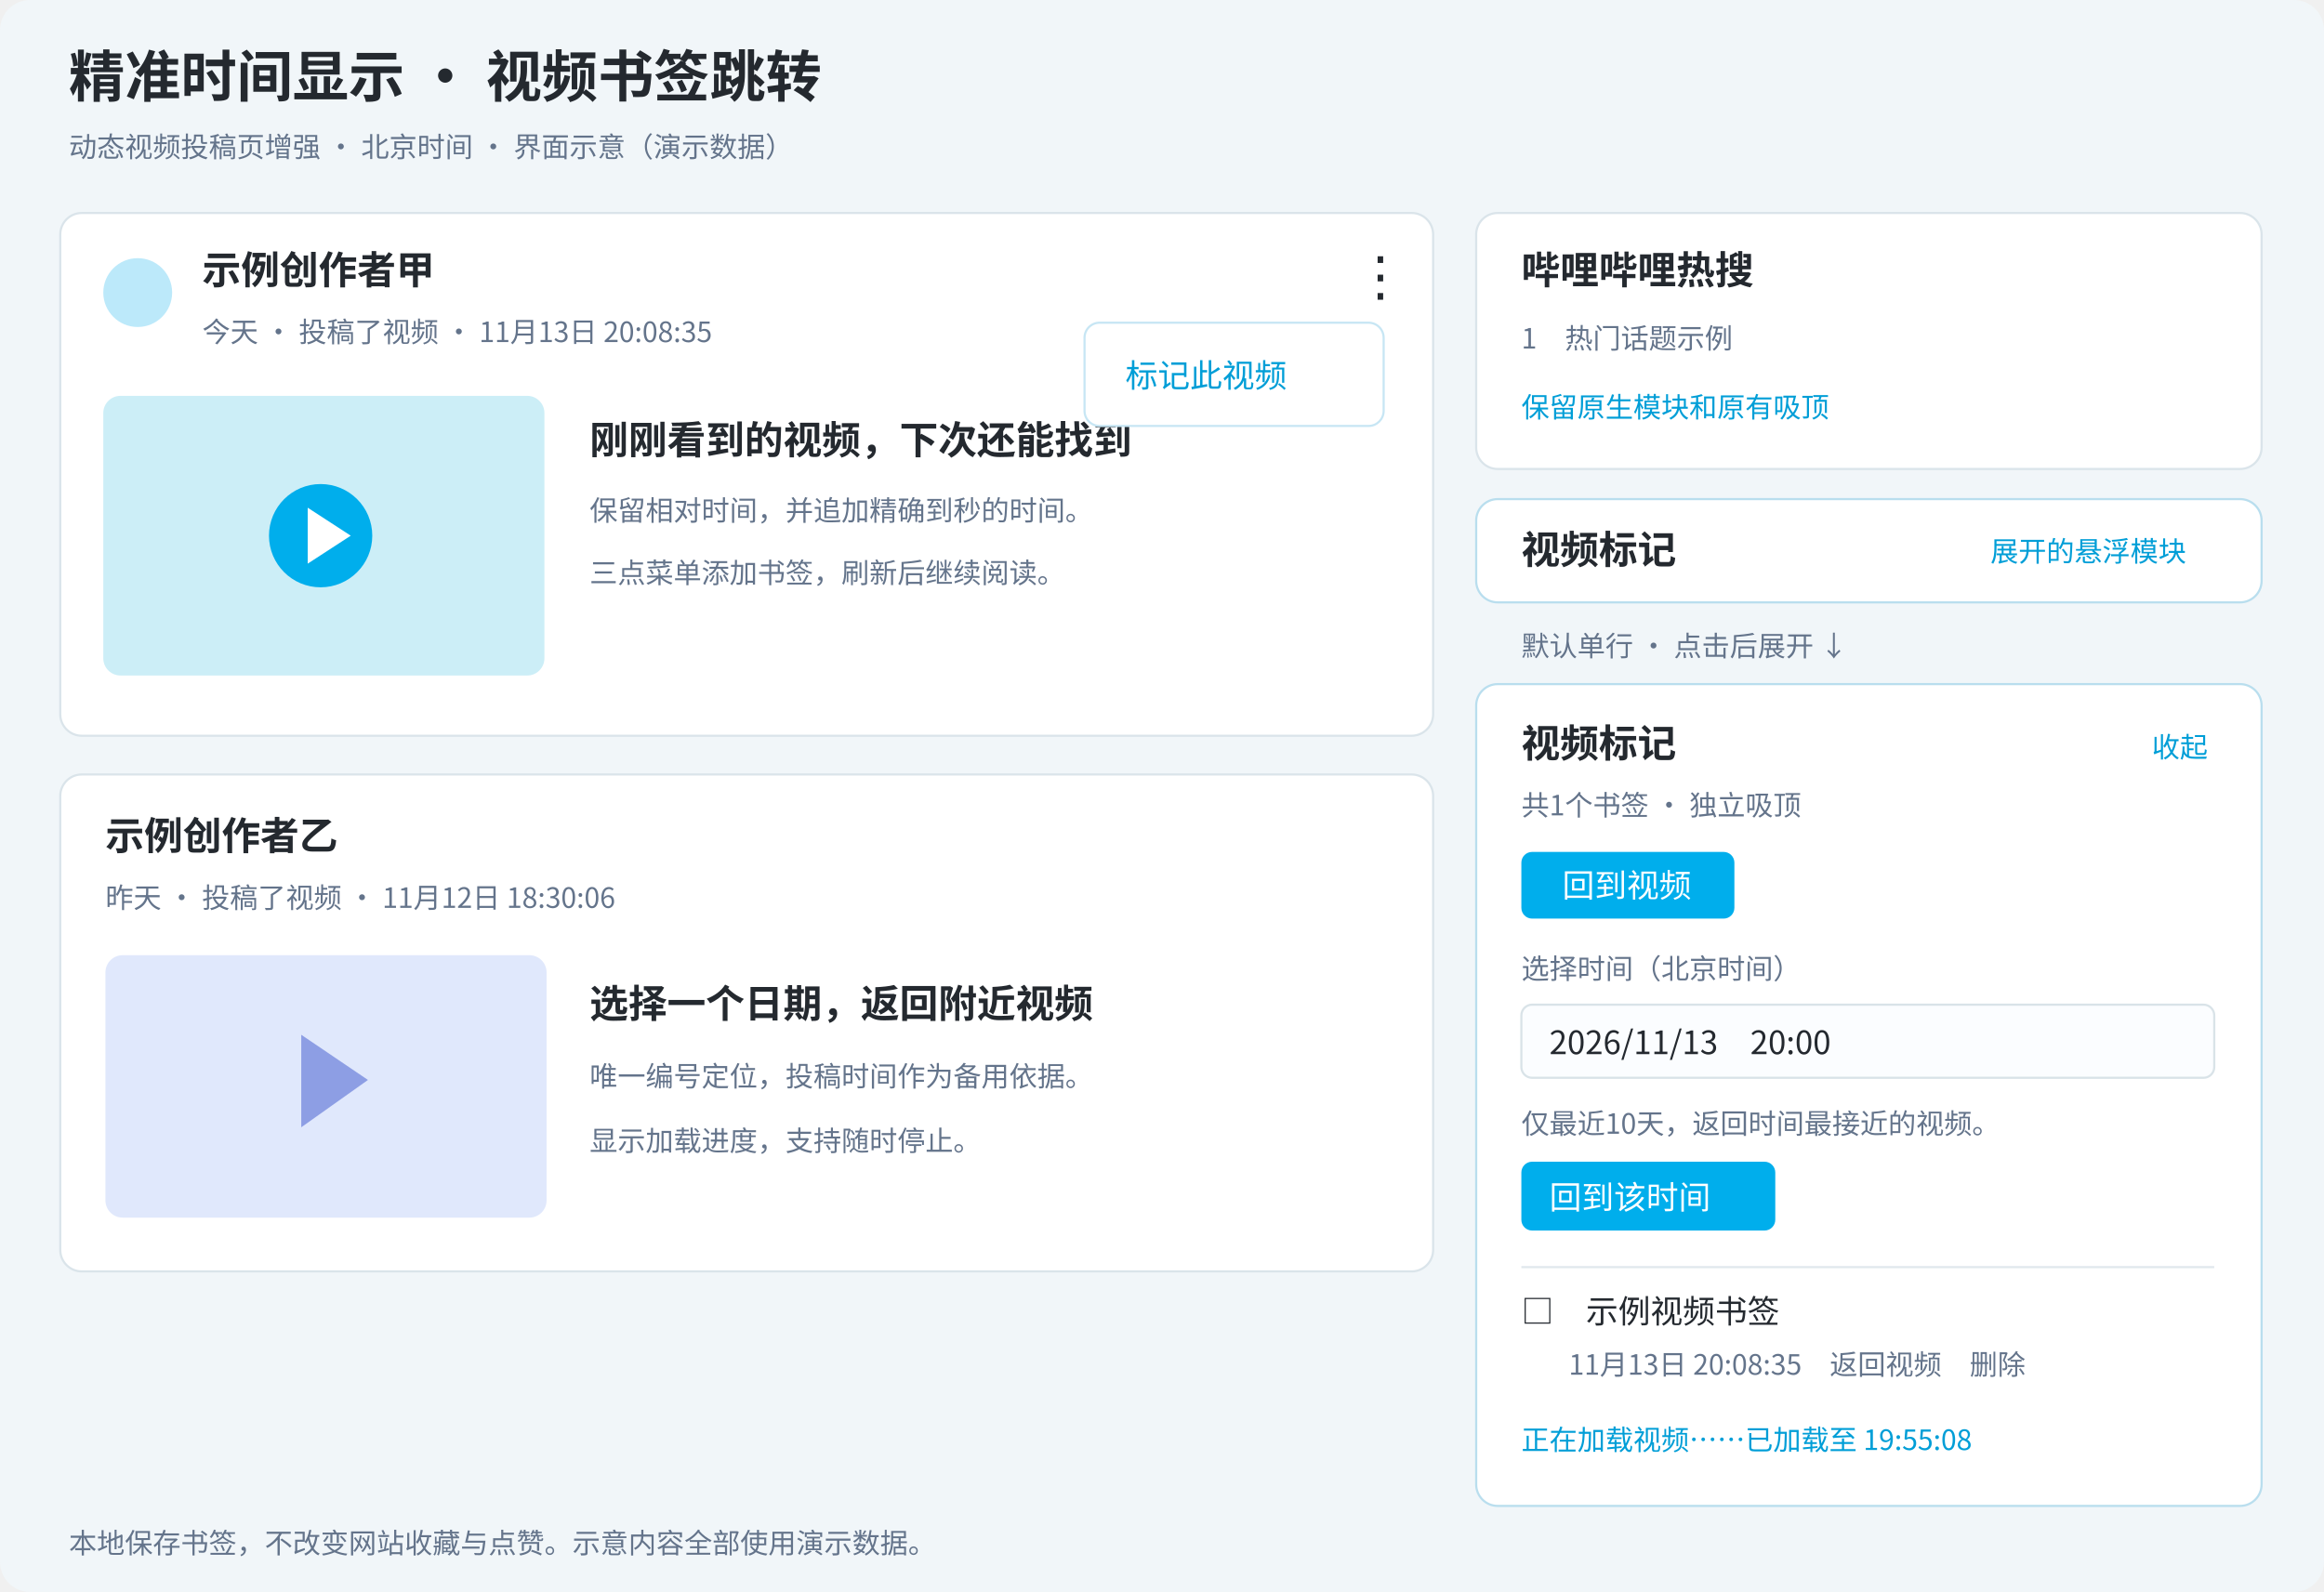
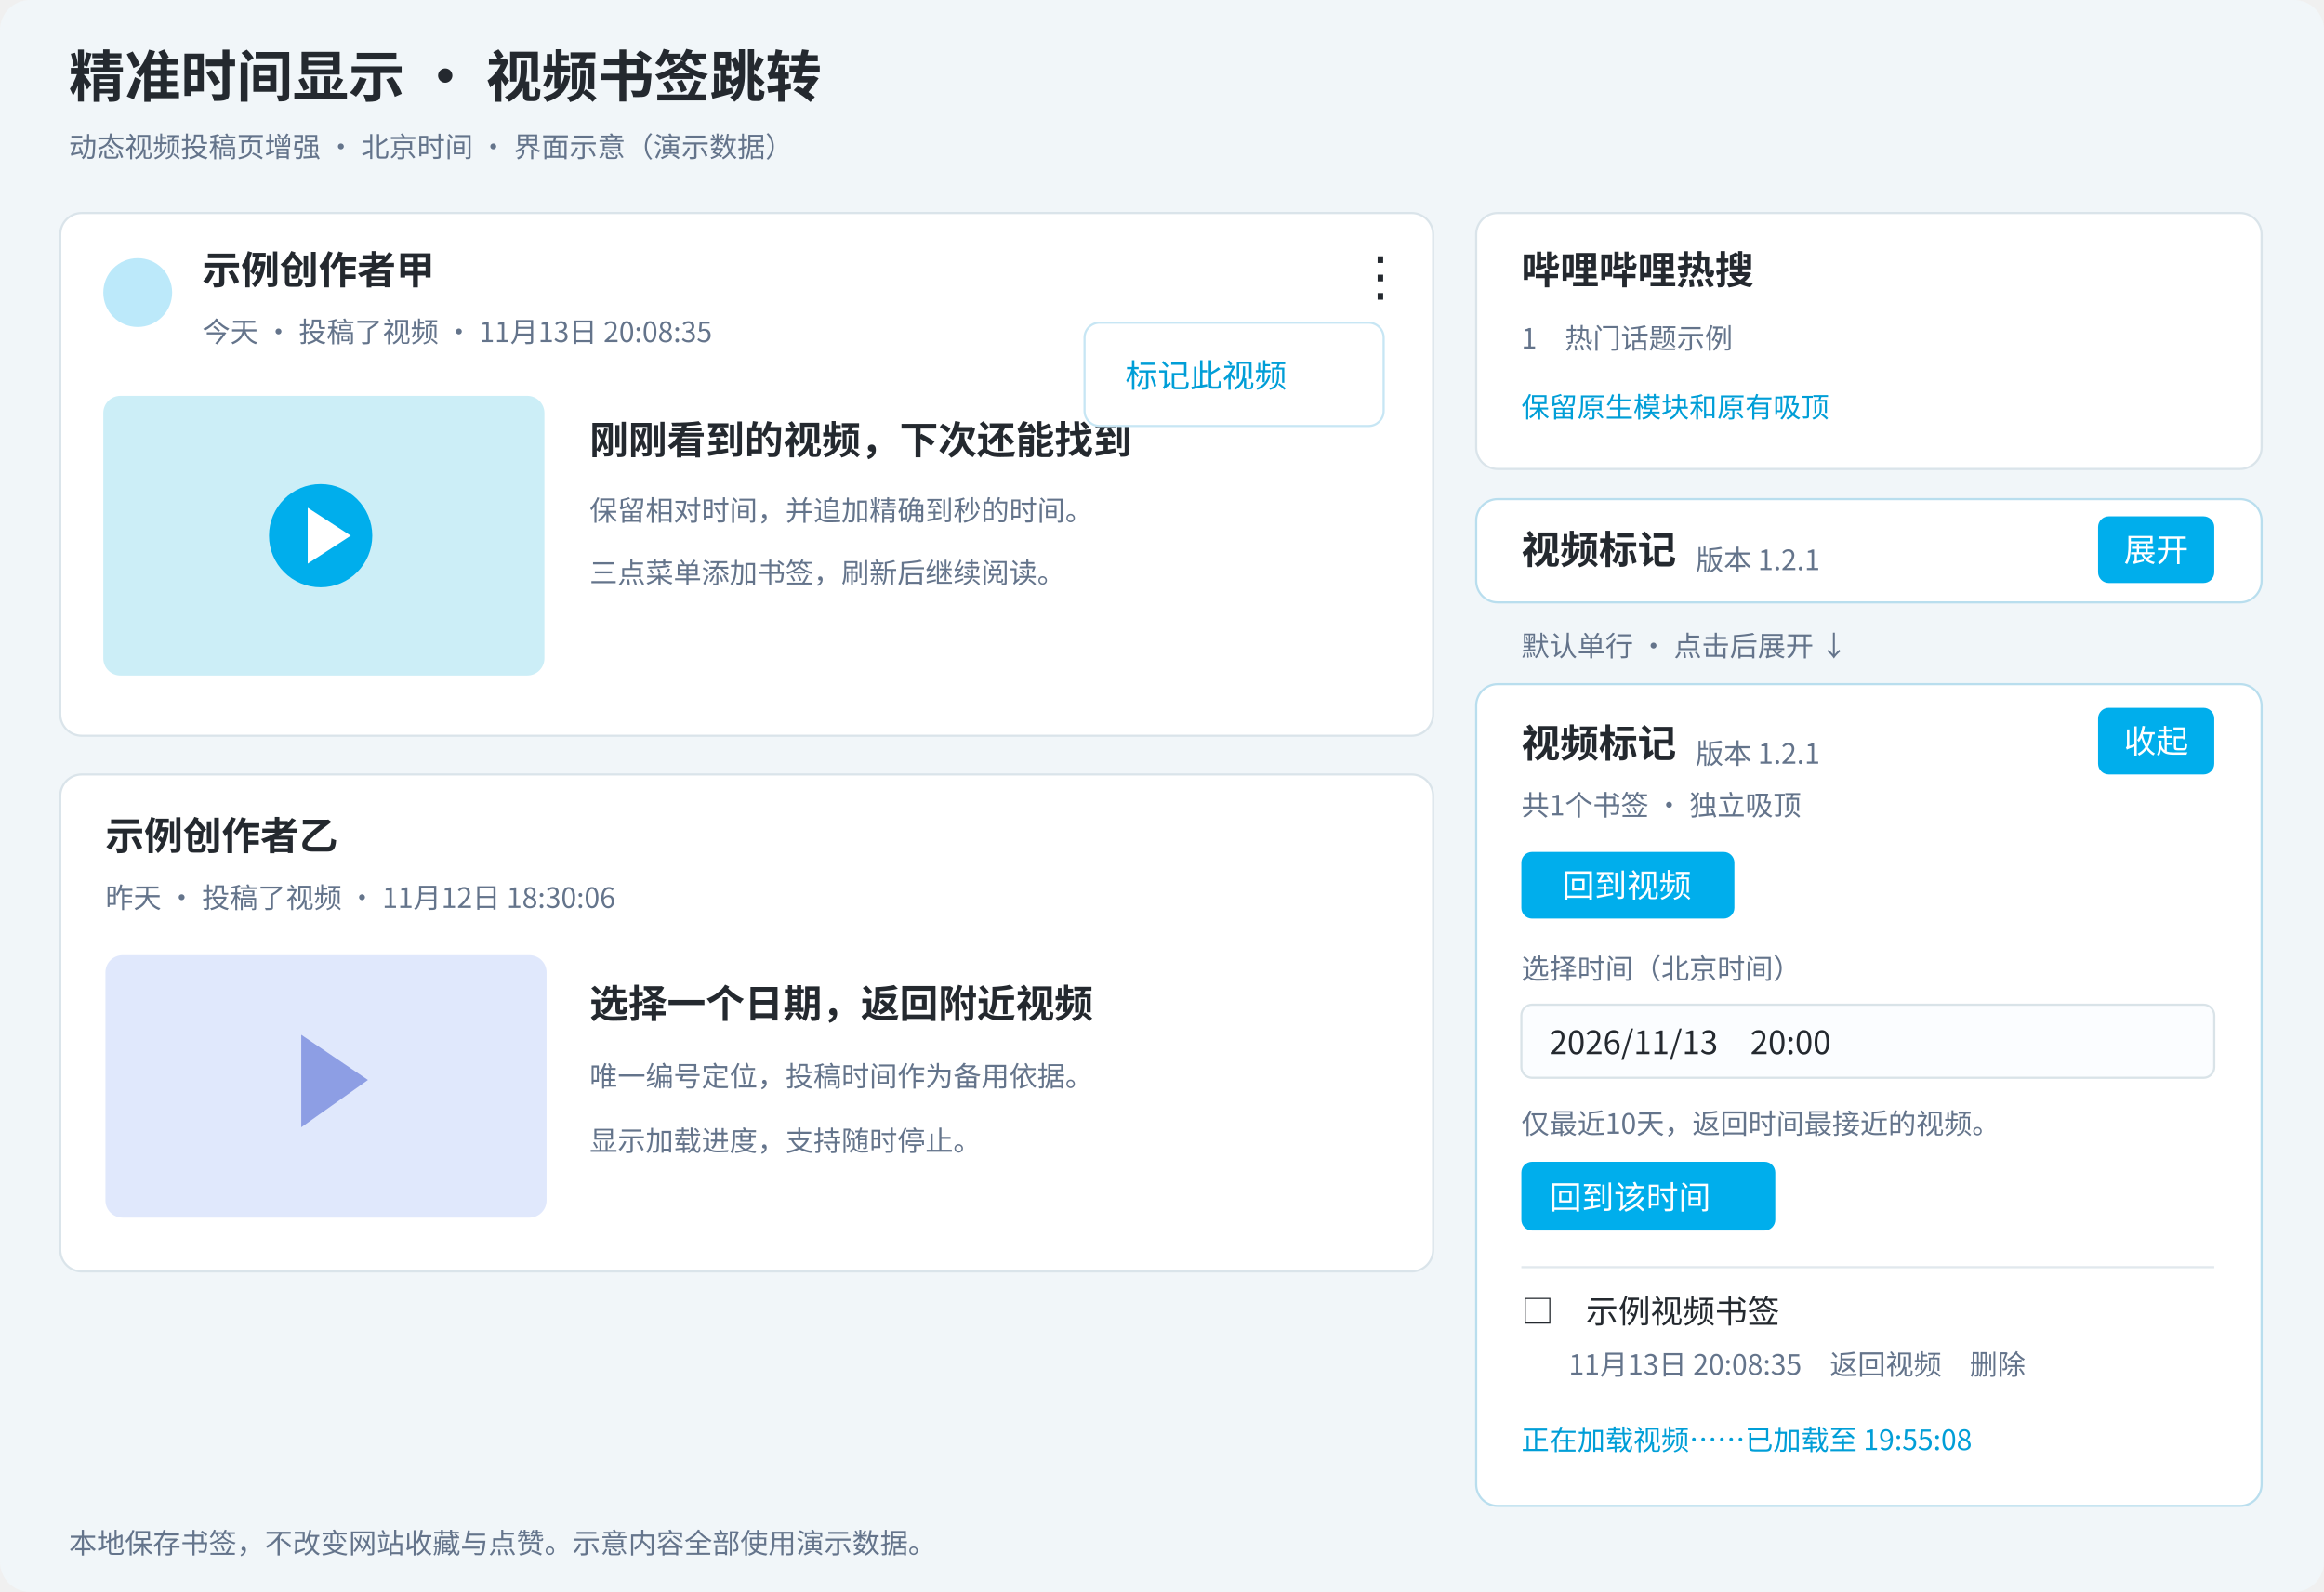
<svg xmlns="http://www.w3.org/2000/svg" width="1080" height="740" viewBox="0 0 1080 740" role="img" aria-labelledby="title desc">
  <style>text{font-family:"Microsoft YaHei","Noto Sans CJK SC",sans-serif;fill:#24292f}.small{font-size:13px;fill:#64748b}.body{font-size:15px}.heading{font-size:18px;font-weight:600}.blue{fill:#009ed7}.white{fill:white}</style>
  <rect width="1080" height="740" rx="14" fill="#f1f6f9" />
  <text x="32" y="45" font-size="26" font-weight="600">精准时间显示 · 视频书签跳转</text>
  <text x="32" y="73" class="small">动态视频投稿页增强 · 北京时间 · 界面示意（演示数据）</text>
  <rect x="28" y="99" width="638" height="243" rx="10" fill="white" stroke="#dae4ea" />
  <circle cx="64" cy="136" r="16" fill="#bce9fa" />
  <text x="94" y="132" class="heading">示例创作者甲</text>
  <text x="94" y="159" class="small">今天 · 投稿了视频 · 11月13日 20:08:35</text>
  <rect x="48" y="184" width="205" height="130" rx="8" fill="#cceef7" />
  <circle cx="149" cy="249" r="24" fill="#00aeec" />
  <path d="M143 236 L143 262 L163 249 Z" fill="white" />
  <text x="274" y="211" class="heading">刚刚看到的视频，下次还能找到</text>
  <text x="274" y="242" class="small">保留相对时间，并追加精确到秒的时间。</text>
  <text x="274" y="271" class="small">三点菜单添加书签，刷新后继续阅读。</text>
  <text x="629" y="137" font-size="25">⋮</text>
  <rect x="504" y="150" width="139" height="48" rx="7" fill="white" stroke="#c7e6f4" />
  <text x="523" y="180" class="body blue">标记此视频</text>
  <rect x="28" y="360" width="638" height="231" rx="10" fill="white" stroke="#dae4ea" />
  <text x="49" y="395" class="heading">示例创作者乙</text>
  <text x="49" y="422" class="small">昨天 · 投稿了视频 · 11月12日 18:30:06</text>
  <rect x="49" y="444" width="205" height="122" rx="8" fill="#e0e8fc" />
  <path d="M140 481 L140 524 L171 502 Z" fill="#8d9ee4" />
  <text x="274" y="473" class="heading">选择一个日期，返回附近视频</text>
  <text x="274" y="505" class="small">唯一编号定位，投稿时间作为备用依据。</text>
  <text x="274" y="535" class="small">显示加载进度，支持随时停止。</text>
  <rect x="686" y="99" width="365" height="119" rx="10" fill="white" stroke="#dae4ea" />
  <text x="707" y="132" class="heading">哔哩哔哩热搜</text>
  <text x="707" y="162" class="small">1　热门话题示例</text>
  <text x="707" y="194" class="small blue">保留原生模块和原有吸顶</text>
  <rect x="686" y="232" width="365" height="48" rx="10" fill="white" stroke="#b9deee" />
  <text x="707" y="262" class="heading">视频标记</text>
-   <text x="925" y="261" class="small blue">展开的悬浮模块</text>
+   <text x="788" y="265" class="small">版本 1.2.1</text>
+   <rect x="975" y="240" width="54" height="31" rx="5" fill="#00aeec" />
+   <text x="987" y="261" class="body white">展开</text>
  <text x="707" y="305" class="small">默认单行 · 点击后展开 ↓</text>
  <g transform="translate(0,86)">
    <rect x="686" y="232" width="365" height="382" rx="10" fill="white" stroke="#b9deee" />
    <text x="707" y="266" class="heading">视频标记</text>
-     <text x="1000" y="266" class="small blue">收起</text>
+     <text x="788" y="269" class="small">版本 1.2.1</text>
+     <rect x="975" y="243" width="54" height="31" rx="5" fill="#00aeec" />
+     <text x="987" y="264" class="body white">收起</text>
    <text x="707" y="293" class="small">共1个书签 · 独立吸顶</text>
    <rect x="707" y="310" width="99" height="31" rx="5" fill="#00aeec" />
    <text x="726" y="331" class="body white">回到视频</text>
    <text x="707" y="369" class="small">选择时间（北京时间）</text>
    <rect x="707" y="381" width="322" height="34" rx="5" fill="#fbfdff" stroke="#d9e3e8" />
    <text x="720" y="404" class="body">2026/11/13　20:00</text>
    <text x="707" y="441" class="small">仅最近10天，返回时间最接近的视频。</text>
    <rect x="707" y="454" width="118" height="32" rx="5" fill="#00aeec" />
    <text x="720" y="476" class="body white">回到该时间</text>
    <line x1="707" y1="503" x2="1029" y2="503" stroke="#e1e8ed" />
    <text x="707" y="529" class="body">□　示例视频书签</text>
    <text x="729" y="553" class="small">11月13日 20:08:35　返回视频　删除</text>
    <text x="707" y="588" class="small blue">正在加载视频……已加载至 19:55:08</text>
  </g>
  <text x="32" y="722" class="small">本地保存书签，不改变网站收藏与点赞。示意内容全部使用演示数据。</text>
</svg>
